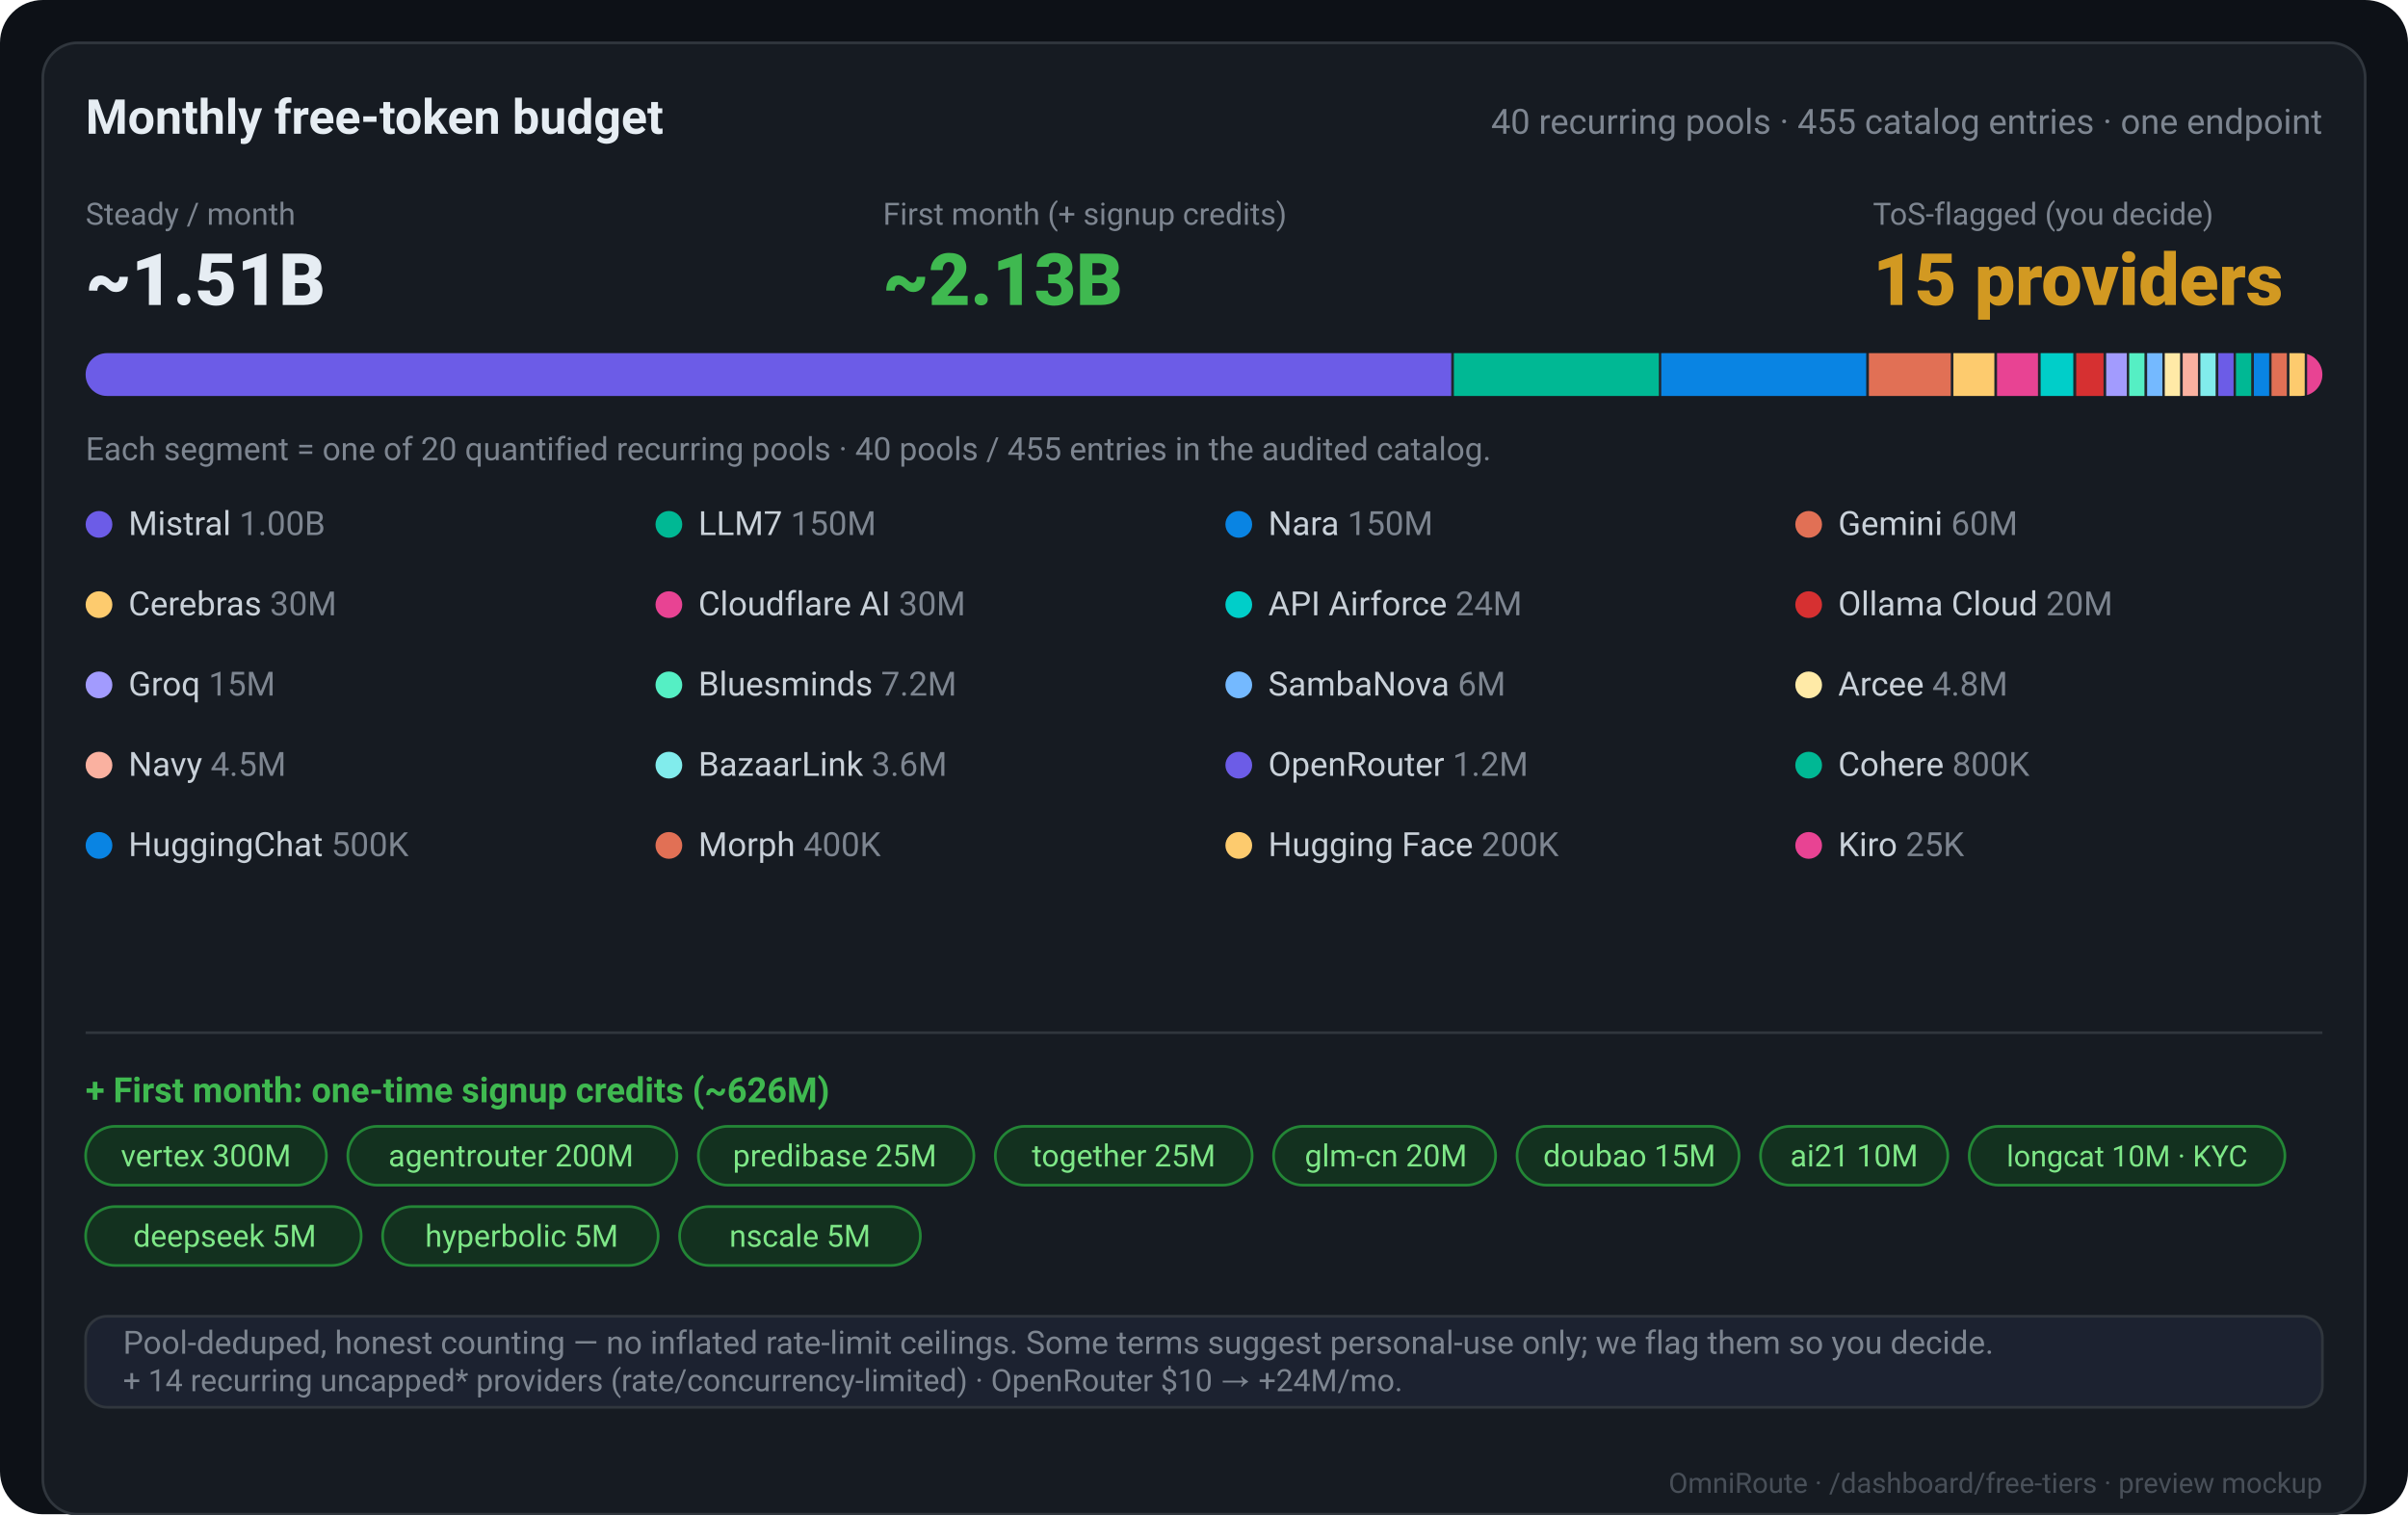
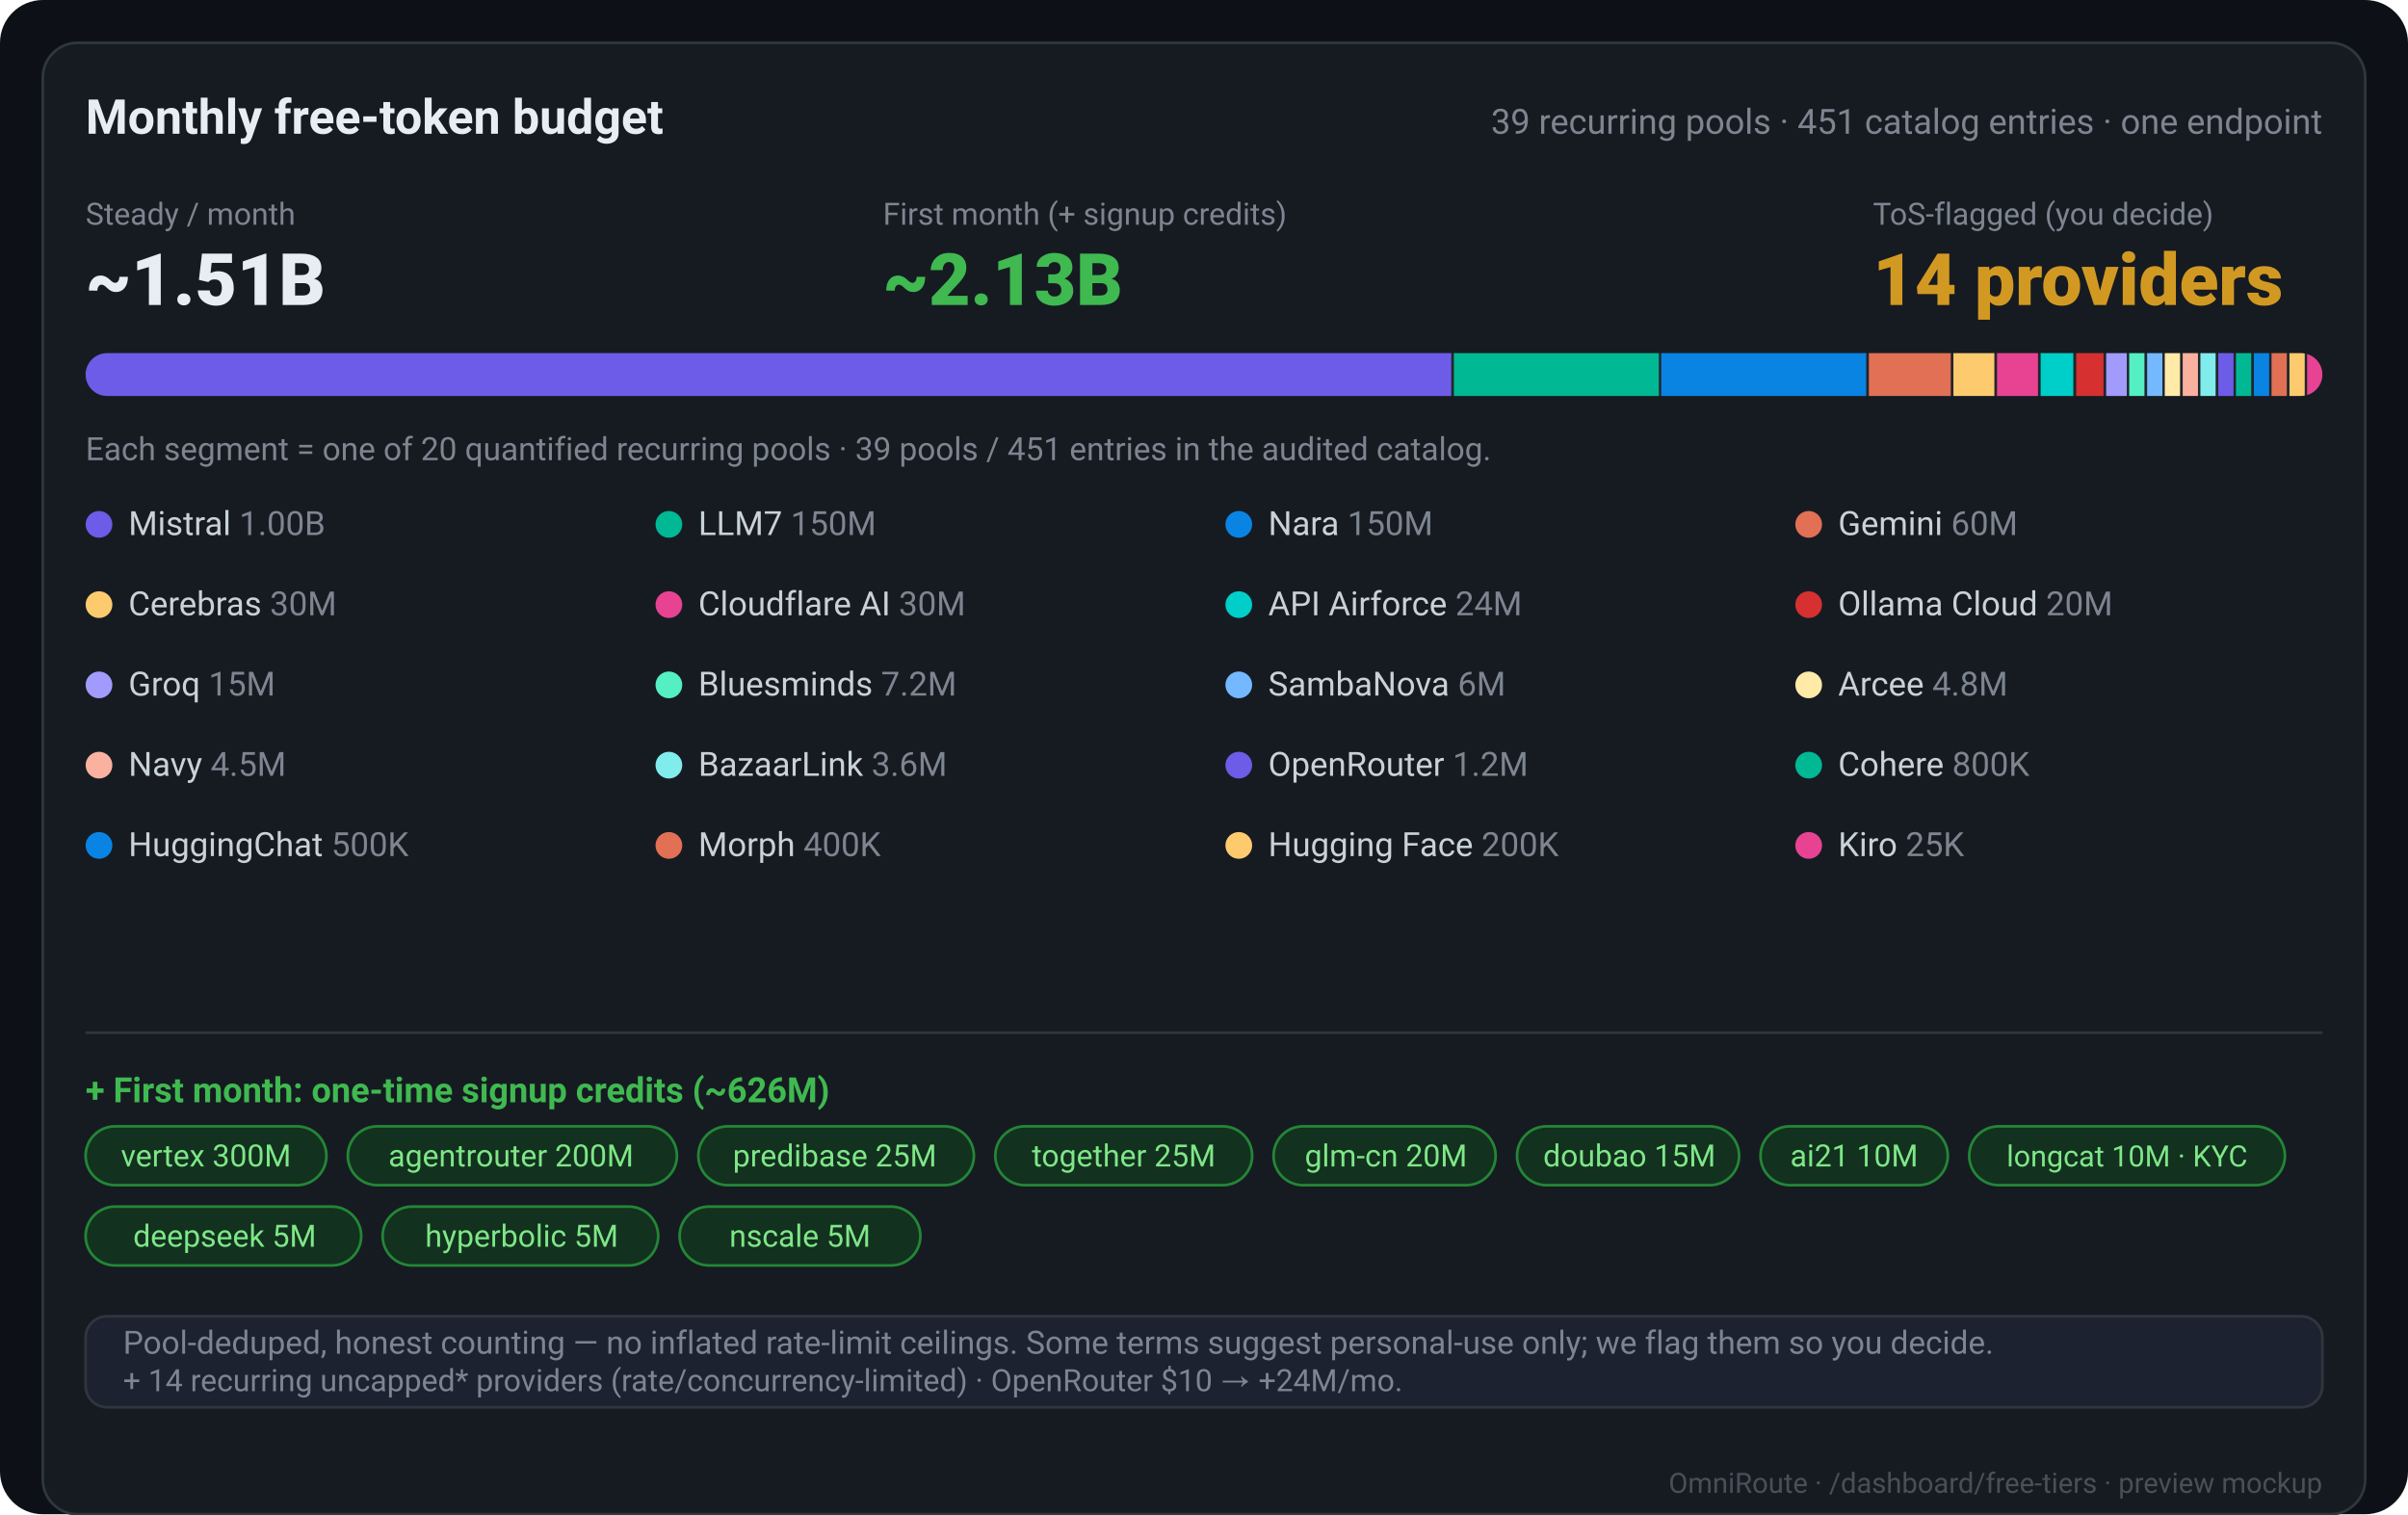
- <svg xmlns="http://www.w3.org/2000/svg" viewBox="0 0 900 566" role="img" aria-label="OmniRoute free-tier dashboard preview: about 1.51 billion documented recurring tokens per month and about 2.13 billion in the first month. The audited catalog has 40 recurring pool keys and 455 entries, 448 active and 7 discontinued; the chart represents the 20 pools with a published positive monthly token budget. One-time signup credits total about 626 million and include a 10 million LongCat grant that requires KYC. Uncapped providers remain subject to rate, concurrency, account, regional, and policy limits." font-family="-apple-system,Segoe UI,Roboto,Helvetica,Arial,sans-serif">
+ <svg xmlns="http://www.w3.org/2000/svg" viewBox="0 0 900 566" role="img" aria-label="OmniRoute free-tier dashboard preview: about 1.51 billion documented recurring tokens per month and about 2.13 billion in the first month. The audited catalog has 39 recurring pool keys and 451 entries, 444 active and 7 discontinued; the chart represents the 20 pools with a published positive monthly token budget. One-time signup credits total about 626 million and include a 10 million LongCat grant that requires KYC. Uncapped providers remain subject to rate, concurrency, account, regional, and policy limits." font-family="-apple-system,Segoe UI,Roboto,Helvetica,Arial,sans-serif">
  <rect width="900" height="566" rx="16" fill="#0d1117" />
  <rect x="16" y="16" width="868" height="550" rx="13" fill="#161b22" stroke="#30363d" />
  <text x="868" y="558" fill="#484f58" font-size="10.5" text-anchor="end">OmniRoute · /dashboard/free-tiers · preview mockup</text>
  <text x="32" y="50" fill="#e6edf3" font-size="18" font-weight="700">Monthly free-token budget</text>
-   <text x="868" y="50" fill="#7d8590" font-size="13" text-anchor="end">40 recurring pools · 455 catalog entries · one endpoint</text>
+   <text x="868" y="50" fill="#7d8590" font-size="13" text-anchor="end">39 recurring pools · 451 catalog entries · one endpoint</text>
  <text x="32" y="84" fill="#7d8590" font-size="11.5">Steady / month</text>
  <text x="32" y="114" fill="#e6edf3" font-size="27" font-weight="800">~1.51B</text>
  <text x="330" y="84" fill="#7d8590" font-size="11.5">First month (+ signup credits)</text>
  <text x="330" y="114" fill="#3fb950" font-size="27" font-weight="800">~2.13B</text>
  <text x="700" y="84" fill="#7d8590" font-size="11.5">ToS-flagged (you decide)</text>
-   <text x="700" y="114" fill="#d29922" font-size="27" font-weight="800">15 providers</text>
+   <text x="700" y="114" fill="#d29922" font-size="27" font-weight="800">14 providers</text>
  <clipPath id="bar">
    <rect x="32" y="132" width="836" height="16" rx="8" />
  </clipPath>
  <g clip-path="url(#bar)">
    <rect x="32" y="132" width="836" height="16" fill="#21262d" />
    <rect x="32.0" y="132" width="510.4" height="16" fill="#6c5ce7" />
    <rect x="543.4" y="132" width="76.6" height="16" fill="#00b894" />
    <rect x="620.9" y="132" width="76.6" height="16" fill="#0984e3" />
    <rect x="698.5" y="132" width="30.6" height="16" fill="#e17055" />
    <rect x="730.1" y="132" width="15.3" height="16" fill="#fdcb6e" />
    <rect x="746.4" y="132" width="15.3" height="16" fill="#e84393" />
    <rect x="762.7" y="132" width="12.2" height="16" fill="#00cec9" />
    <rect x="776.0" y="132" width="10.2" height="16" fill="#d63031" />
    <rect x="787.2" y="132" width="7.7" height="16" fill="#a29bfe" />
    <rect x="795.8" y="132" width="5.7" height="16" fill="#55efc4" />
    <rect x="802.5" y="132" width="5.7" height="16" fill="#74b9ff" />
    <rect x="809.1" y="132" width="5.7" height="16" fill="#ffeaa7" />
    <rect x="815.8" y="132" width="5.7" height="16" fill="#fab1a0" />
    <rect x="822.4" y="132" width="5.7" height="16" fill="#81ecec" />
    <rect x="829.1" y="132" width="5.7" height="16" fill="#6c5ce7" />
    <rect x="835.7" y="132" width="5.7" height="16" fill="#00b894" />
    <rect x="842.4" y="132" width="5.7" height="16" fill="#0984e3" />
    <rect x="849.0" y="132" width="5.7" height="16" fill="#e17055" />
    <rect x="855.7" y="132" width="5.7" height="16" fill="#fdcb6e" />
    <rect x="862.3" y="132" width="5.7" height="16" fill="#e84393" />
  </g>
-   <text x="32" y="172" fill="#7d8590" font-size="12">Each segment = one of 20 quantified recurring pools · 40 pools / 455 entries in the audited catalog.</text>
+   <text x="32" y="172" fill="#7d8590" font-size="12">Each segment = one of 20 quantified recurring pools · 39 pools / 451 entries in the audited catalog.</text>
  <circle cx="37" cy="196" r="5" fill="#6c5ce7" />
  <text x="48" y="200" fill="#c9d1d9" font-size="12.5">Mistral <tspan fill="#7d8590">1.00B</tspan>
  </text>
  <circle cx="250" cy="196" r="5" fill="#00b894" />
  <text x="261" y="200" fill="#c9d1d9" font-size="12.5">LLM7 <tspan fill="#7d8590">150M</tspan>
  </text>
  <circle cx="463" cy="196" r="5" fill="#0984e3" />
  <text x="474" y="200" fill="#c9d1d9" font-size="12.5">Nara <tspan fill="#7d8590">150M</tspan>
  </text>
  <circle cx="676" cy="196" r="5" fill="#e17055" />
  <text x="687" y="200" fill="#c9d1d9" font-size="12.5">Gemini <tspan fill="#7d8590">60M</tspan>
  </text>
  <circle cx="37" cy="226" r="5" fill="#fdcb6e" />
  <text x="48" y="230" fill="#c9d1d9" font-size="12.5">Cerebras <tspan fill="#7d8590">30M</tspan>
  </text>
  <circle cx="250" cy="226" r="5" fill="#e84393" />
  <text x="261" y="230" fill="#c9d1d9" font-size="12.5">Cloudflare AI <tspan fill="#7d8590">30M</tspan>
  </text>
  <circle cx="463" cy="226" r="5" fill="#00cec9" />
  <text x="474" y="230" fill="#c9d1d9" font-size="12.5">API Airforce <tspan fill="#7d8590">24M</tspan>
  </text>
  <circle cx="676" cy="226" r="5" fill="#d63031" />
  <text x="687" y="230" fill="#c9d1d9" font-size="12.5">Ollama Cloud <tspan fill="#7d8590">20M</tspan>
  </text>
  <circle cx="37" cy="256" r="5" fill="#a29bfe" />
  <text x="48" y="260" fill="#c9d1d9" font-size="12.5">Groq <tspan fill="#7d8590">15M</tspan>
  </text>
  <circle cx="250" cy="256" r="5" fill="#55efc4" />
  <text x="261" y="260" fill="#c9d1d9" font-size="12.5">Bluesminds <tspan fill="#7d8590">7.2M</tspan>
  </text>
  <circle cx="463" cy="256" r="5" fill="#74b9ff" />
  <text x="474" y="260" fill="#c9d1d9" font-size="12.5">SambaNova <tspan fill="#7d8590">6M</tspan>
  </text>
  <circle cx="676" cy="256" r="5" fill="#ffeaa7" />
  <text x="687" y="260" fill="#c9d1d9" font-size="12.5">Arcee <tspan fill="#7d8590">4.8M</tspan>
  </text>
  <circle cx="37" cy="286" r="5" fill="#fab1a0" />
  <text x="48" y="290" fill="#c9d1d9" font-size="12.5">Navy <tspan fill="#7d8590">4.5M</tspan>
  </text>
  <circle cx="250" cy="286" r="5" fill="#81ecec" />
  <text x="261" y="290" fill="#c9d1d9" font-size="12.5">BazaarLink <tspan fill="#7d8590">3.6M</tspan>
  </text>
  <circle cx="463" cy="286" r="5" fill="#6c5ce7" />
  <text x="474" y="290" fill="#c9d1d9" font-size="12.5">OpenRouter <tspan fill="#7d8590">1.2M</tspan>
  </text>
  <circle cx="676" cy="286" r="5" fill="#00b894" />
  <text x="687" y="290" fill="#c9d1d9" font-size="12.5">Cohere <tspan fill="#7d8590">800K</tspan>
  </text>
  <circle cx="37" cy="316" r="5" fill="#0984e3" />
  <text x="48" y="320" fill="#c9d1d9" font-size="12.5">HuggingChat <tspan fill="#7d8590">500K</tspan>
  </text>
  <circle cx="250" cy="316" r="5" fill="#e17055" />
  <text x="261" y="320" fill="#c9d1d9" font-size="12.5">Morph <tspan fill="#7d8590">400K</tspan>
  </text>
  <circle cx="463" cy="316" r="5" fill="#fdcb6e" />
  <text x="474" y="320" fill="#c9d1d9" font-size="12.5">Hugging Face <tspan fill="#7d8590">200K</tspan>
  </text>
  <circle cx="676" cy="316" r="5" fill="#e84393" />
  <text x="687" y="320" fill="#c9d1d9" font-size="12.5">Kiro <tspan fill="#7d8590">25K</tspan>
  </text>
  <line x1="32" y1="386" x2="868" y2="386" stroke="#30363d" />
  <text x="32" y="412" fill="#3fb950" font-size="13" font-weight="700">+ First month: one-time signup credits (~626M)</text>
  <rect x="32" y="421" width="90" height="22" rx="11" fill="#13311f" stroke="#238636" />
  <text x="77" y="436" fill="#7ee787" font-size="11.5" text-anchor="middle">vertex 300M</text>
  <rect x="130" y="421" width="123" height="22" rx="11" fill="#13311f" stroke="#238636" />
  <text x="191" y="436" fill="#7ee787" font-size="11.5" text-anchor="middle">agentrouter 200M</text>
  <rect x="261" y="421" width="103" height="22" rx="11" fill="#13311f" stroke="#238636" />
  <text x="312" y="436" fill="#7ee787" font-size="11.5" text-anchor="middle">predibase 25M</text>
  <rect x="372" y="421" width="96" height="22" rx="11" fill="#13311f" stroke="#238636" />
  <text x="420" y="436" fill="#7ee787" font-size="11.5" text-anchor="middle">together 25M</text>
  <rect x="476" y="421" width="83" height="22" rx="11" fill="#13311f" stroke="#238636" />
  <text x="518" y="436" fill="#7ee787" font-size="11.5" text-anchor="middle">glm-cn 20M</text>
  <rect x="567" y="421" width="83" height="22" rx="11" fill="#13311f" stroke="#238636" />
  <text x="609" y="436" fill="#7ee787" font-size="11.5" text-anchor="middle">doubao 15M</text>
  <rect x="658" y="421" width="70" height="22" rx="11" fill="#13311f" stroke="#238636" />
  <text x="693" y="436" fill="#7ee787" font-size="11.5" text-anchor="middle">ai21 10M</text>
  <rect x="736" y="421" width="118" height="22" rx="11" fill="#13311f" stroke="#238636" />
  <text x="795" y="436" fill="#7ee787" font-size="11" text-anchor="middle">longcat 10M · KYC</text>
  <rect x="32" y="451" width="103" height="22" rx="11" fill="#13311f" stroke="#238636" />
  <text x="84" y="466" fill="#7ee787" font-size="11.5" text-anchor="middle">deepseek 5M</text>
  <rect x="143" y="451" width="103" height="22" rx="11" fill="#13311f" stroke="#238636" />
  <text x="195" y="466" fill="#7ee787" font-size="11.5" text-anchor="middle">hyperbolic 5M</text>
  <rect x="254" y="451" width="90" height="22" rx="11" fill="#13311f" stroke="#238636" />
  <text x="299" y="466" fill="#7ee787" font-size="11.5" text-anchor="middle">nscale 5M</text>
  <rect x="32" y="492" width="836" height="34" rx="8" fill="#1c2230" stroke="#30363d" />
  <text x="46" y="506" fill="#7d8590" font-size="12">Pool-deduped, honest counting — no inflated rate-limit ceilings. Some terms suggest personal-use only; we flag them so you decide.</text>
  <text x="46" y="520" fill="#7d8590" font-size="11.5">+ 14 recurring uncapped* providers (rate/concurrency-limited) · OpenRouter $10 → +24M/mo.</text>
</svg>
